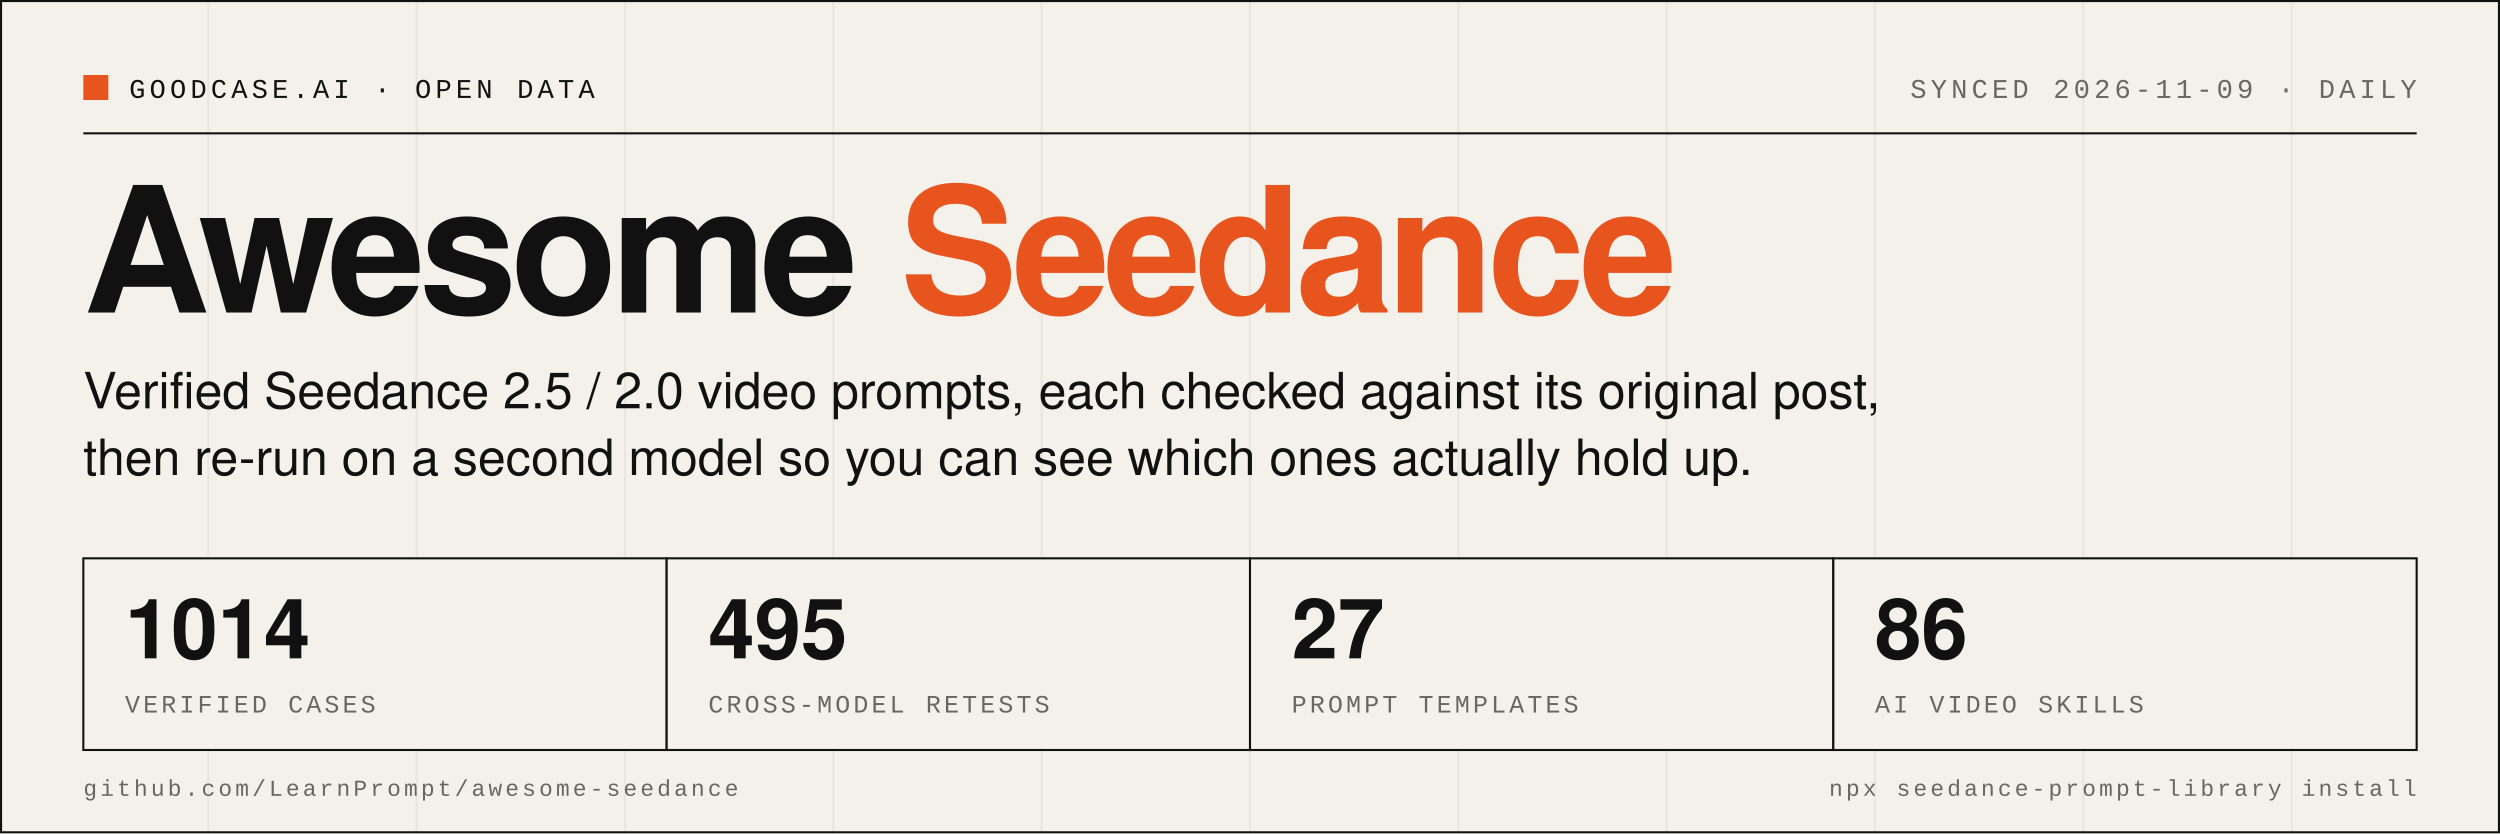
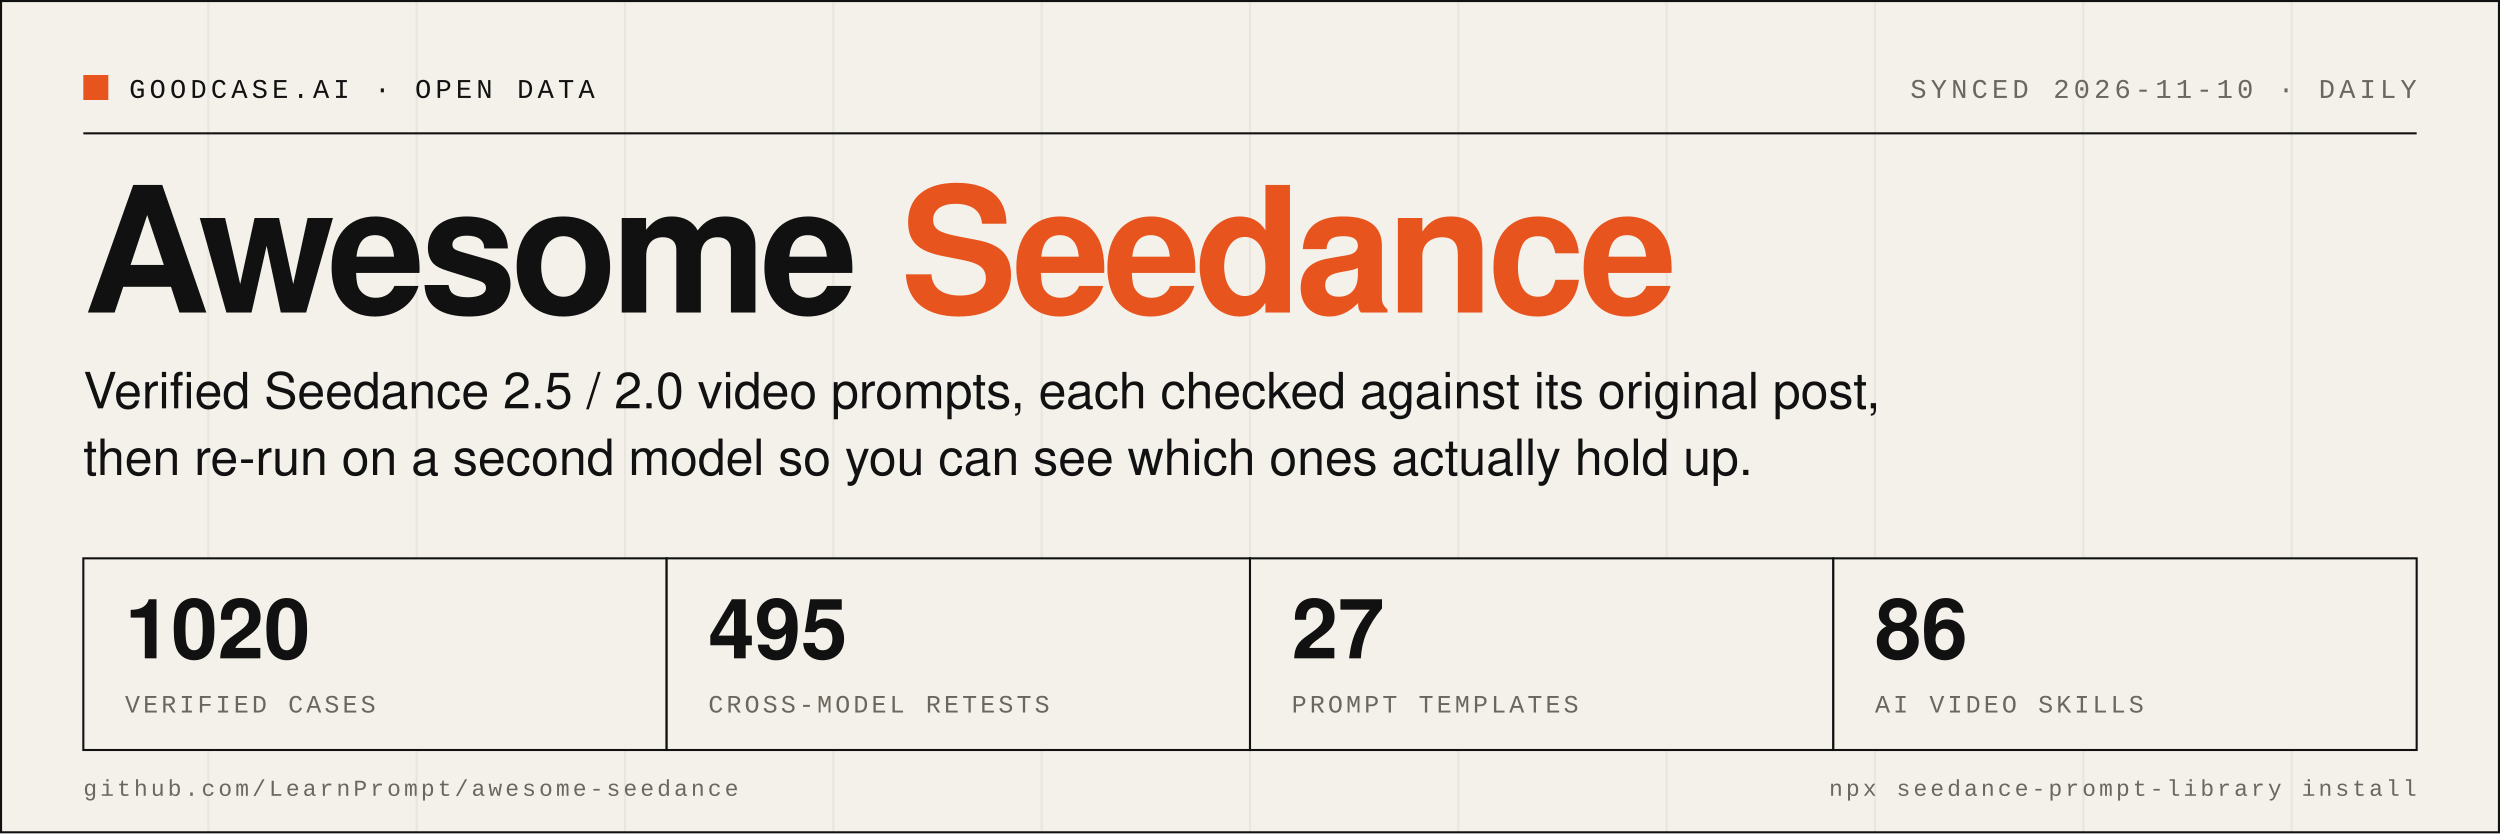
- <svg xmlns="http://www.w3.org/2000/svg" width="1200" height="400" viewBox="0 0 1200 400" role="img" aria-label="Awesome Seedance: 1014 verified cases, 495 cross-model retests, 27 prompt templates, 86 AI video skills">
+ <svg xmlns="http://www.w3.org/2000/svg" width="1200" height="400" viewBox="0 0 1200 400" role="img" aria-label="Awesome Seedance: 1020 verified cases, 495 cross-model retests, 27 prompt templates, 86 AI video skills">
  <rect width="1200" height="400" fill="#F4F1EA" />
  <line x1="0" y1="0" x2="0" y2="400" stroke="#111111" stroke-opacity="0.05" stroke-width="1" />
  <line x1="100" y1="0" x2="100" y2="400" stroke="#111111" stroke-opacity="0.05" stroke-width="1" />
  <line x1="200" y1="0" x2="200" y2="400" stroke="#111111" stroke-opacity="0.05" stroke-width="1" />
  <line x1="300" y1="0" x2="300" y2="400" stroke="#111111" stroke-opacity="0.05" stroke-width="1" />
  <line x1="400" y1="0" x2="400" y2="400" stroke="#111111" stroke-opacity="0.05" stroke-width="1" />
  <line x1="500" y1="0" x2="500" y2="400" stroke="#111111" stroke-opacity="0.05" stroke-width="1" />
  <line x1="600" y1="0" x2="600" y2="400" stroke="#111111" stroke-opacity="0.05" stroke-width="1" />
  <line x1="700" y1="0" x2="700" y2="400" stroke="#111111" stroke-opacity="0.05" stroke-width="1" />
  <line x1="800" y1="0" x2="800" y2="400" stroke="#111111" stroke-opacity="0.05" stroke-width="1" />
  <line x1="900" y1="0" x2="900" y2="400" stroke="#111111" stroke-opacity="0.05" stroke-width="1" />
  <line x1="1000" y1="0" x2="1000" y2="400" stroke="#111111" stroke-opacity="0.05" stroke-width="1" />
  <line x1="1100" y1="0" x2="1100" y2="400" stroke="#111111" stroke-opacity="0.05" stroke-width="1" />
  <rect x="0.5" y="0.5" width="1199" height="399" fill="none" stroke="#111111" stroke-width="1" />
  <rect x="40" y="36" width="12" height="12" fill="#E8541E" />
  <text x="62" y="47" font-family="SFMono-Regular, Menlo, Consolas, 'Liberation Mono', monospace" font-size="13" letter-spacing="2" fill="#111111">GOODCASE.AI · OPEN DATA</text>
-   <text x="1160" y="47" text-anchor="end" font-family="SFMono-Regular, Menlo, Consolas, 'Liberation Mono', monospace" font-size="13" letter-spacing="2" fill="#6B675F">SYNCED 2026-11-09 · DAILY</text>
+   <text x="1160" y="47" text-anchor="end" font-family="SFMono-Regular, Menlo, Consolas, 'Liberation Mono', monospace" font-size="13" letter-spacing="2" fill="#6B675F">SYNCED 2026-11-10 · DAILY</text>
  <line x1="40" y1="64" x2="1160" y2="64" stroke="#111111" stroke-width="1" />
  <text x="40" y="150" font-family="Helvetica Neue, Helvetica, Arial, 'PingFang SC', sans-serif" font-size="84" font-weight="800" letter-spacing="-3" fill="#111111">Awesome <tspan fill="#E8541E">Seedance</tspan>
  </text>
  <text x="40" y="196" font-family="Helvetica Neue, Helvetica, Arial, 'PingFang SC', sans-serif" font-size="24" fill="#111111">Verified Seedance 2.5 / 2.0 video prompts, each checked against its original post,</text>
  <text x="40" y="228" font-family="Helvetica Neue, Helvetica, Arial, 'PingFang SC', sans-serif" font-size="24" fill="#111111">then re-run on a second model so you can see which ones actually hold up.</text>
  <rect x="40" y="268" width="280" height="92" fill="#F4F1EA" stroke="#111111" stroke-width="1" />
-   <text x="60" y="316" font-family="Helvetica Neue, Helvetica, Arial, 'PingFang SC', sans-serif" font-size="40" font-weight="700" fill="#111111">1014</text>
+   <text x="60" y="316" font-family="Helvetica Neue, Helvetica, Arial, 'PingFang SC', sans-serif" font-size="40" font-weight="700" fill="#111111">1020</text>
  <text x="60" y="342" font-family="SFMono-Regular, Menlo, Consolas, 'Liberation Mono', monospace" font-size="12" letter-spacing="1.5" fill="#6B675F">VERIFIED CASES</text>
  <rect x="320" y="268" width="280" height="92" fill="#F4F1EA" stroke="#111111" stroke-width="1" />
  <text x="340" y="316" font-family="Helvetica Neue, Helvetica, Arial, 'PingFang SC', sans-serif" font-size="40" font-weight="700" fill="#111111">495</text>
  <text x="340" y="342" font-family="SFMono-Regular, Menlo, Consolas, 'Liberation Mono', monospace" font-size="12" letter-spacing="1.5" fill="#6B675F">CROSS-MODEL RETESTS</text>
  <rect x="600" y="268" width="280" height="92" fill="#F4F1EA" stroke="#111111" stroke-width="1" />
  <text x="620" y="316" font-family="Helvetica Neue, Helvetica, Arial, 'PingFang SC', sans-serif" font-size="40" font-weight="700" fill="#111111">27</text>
  <text x="620" y="342" font-family="SFMono-Regular, Menlo, Consolas, 'Liberation Mono', monospace" font-size="12" letter-spacing="1.5" fill="#6B675F">PROMPT TEMPLATES</text>
  <rect x="880" y="268" width="280" height="92" fill="#F4F1EA" stroke="#111111" stroke-width="1" />
  <text x="900" y="316" font-family="Helvetica Neue, Helvetica, Arial, 'PingFang SC', sans-serif" font-size="40" font-weight="700" fill="#111111">86</text>
  <text x="900" y="342" font-family="SFMono-Regular, Menlo, Consolas, 'Liberation Mono', monospace" font-size="12" letter-spacing="1.5" fill="#6B675F">AI VIDEO SKILLS</text>
  <text x="40" y="382" font-family="SFMono-Regular, Menlo, Consolas, 'Liberation Mono', monospace" font-size="11" letter-spacing="1.5" fill="#6B675F">github.com/LearnPrompt/awesome-seedance</text>
  <text x="1160" y="382" text-anchor="end" font-family="SFMono-Regular, Menlo, Consolas, 'Liberation Mono', monospace" font-size="11" letter-spacing="1.5" fill="#6B675F">npx seedance-prompt-library install</text>
</svg>
